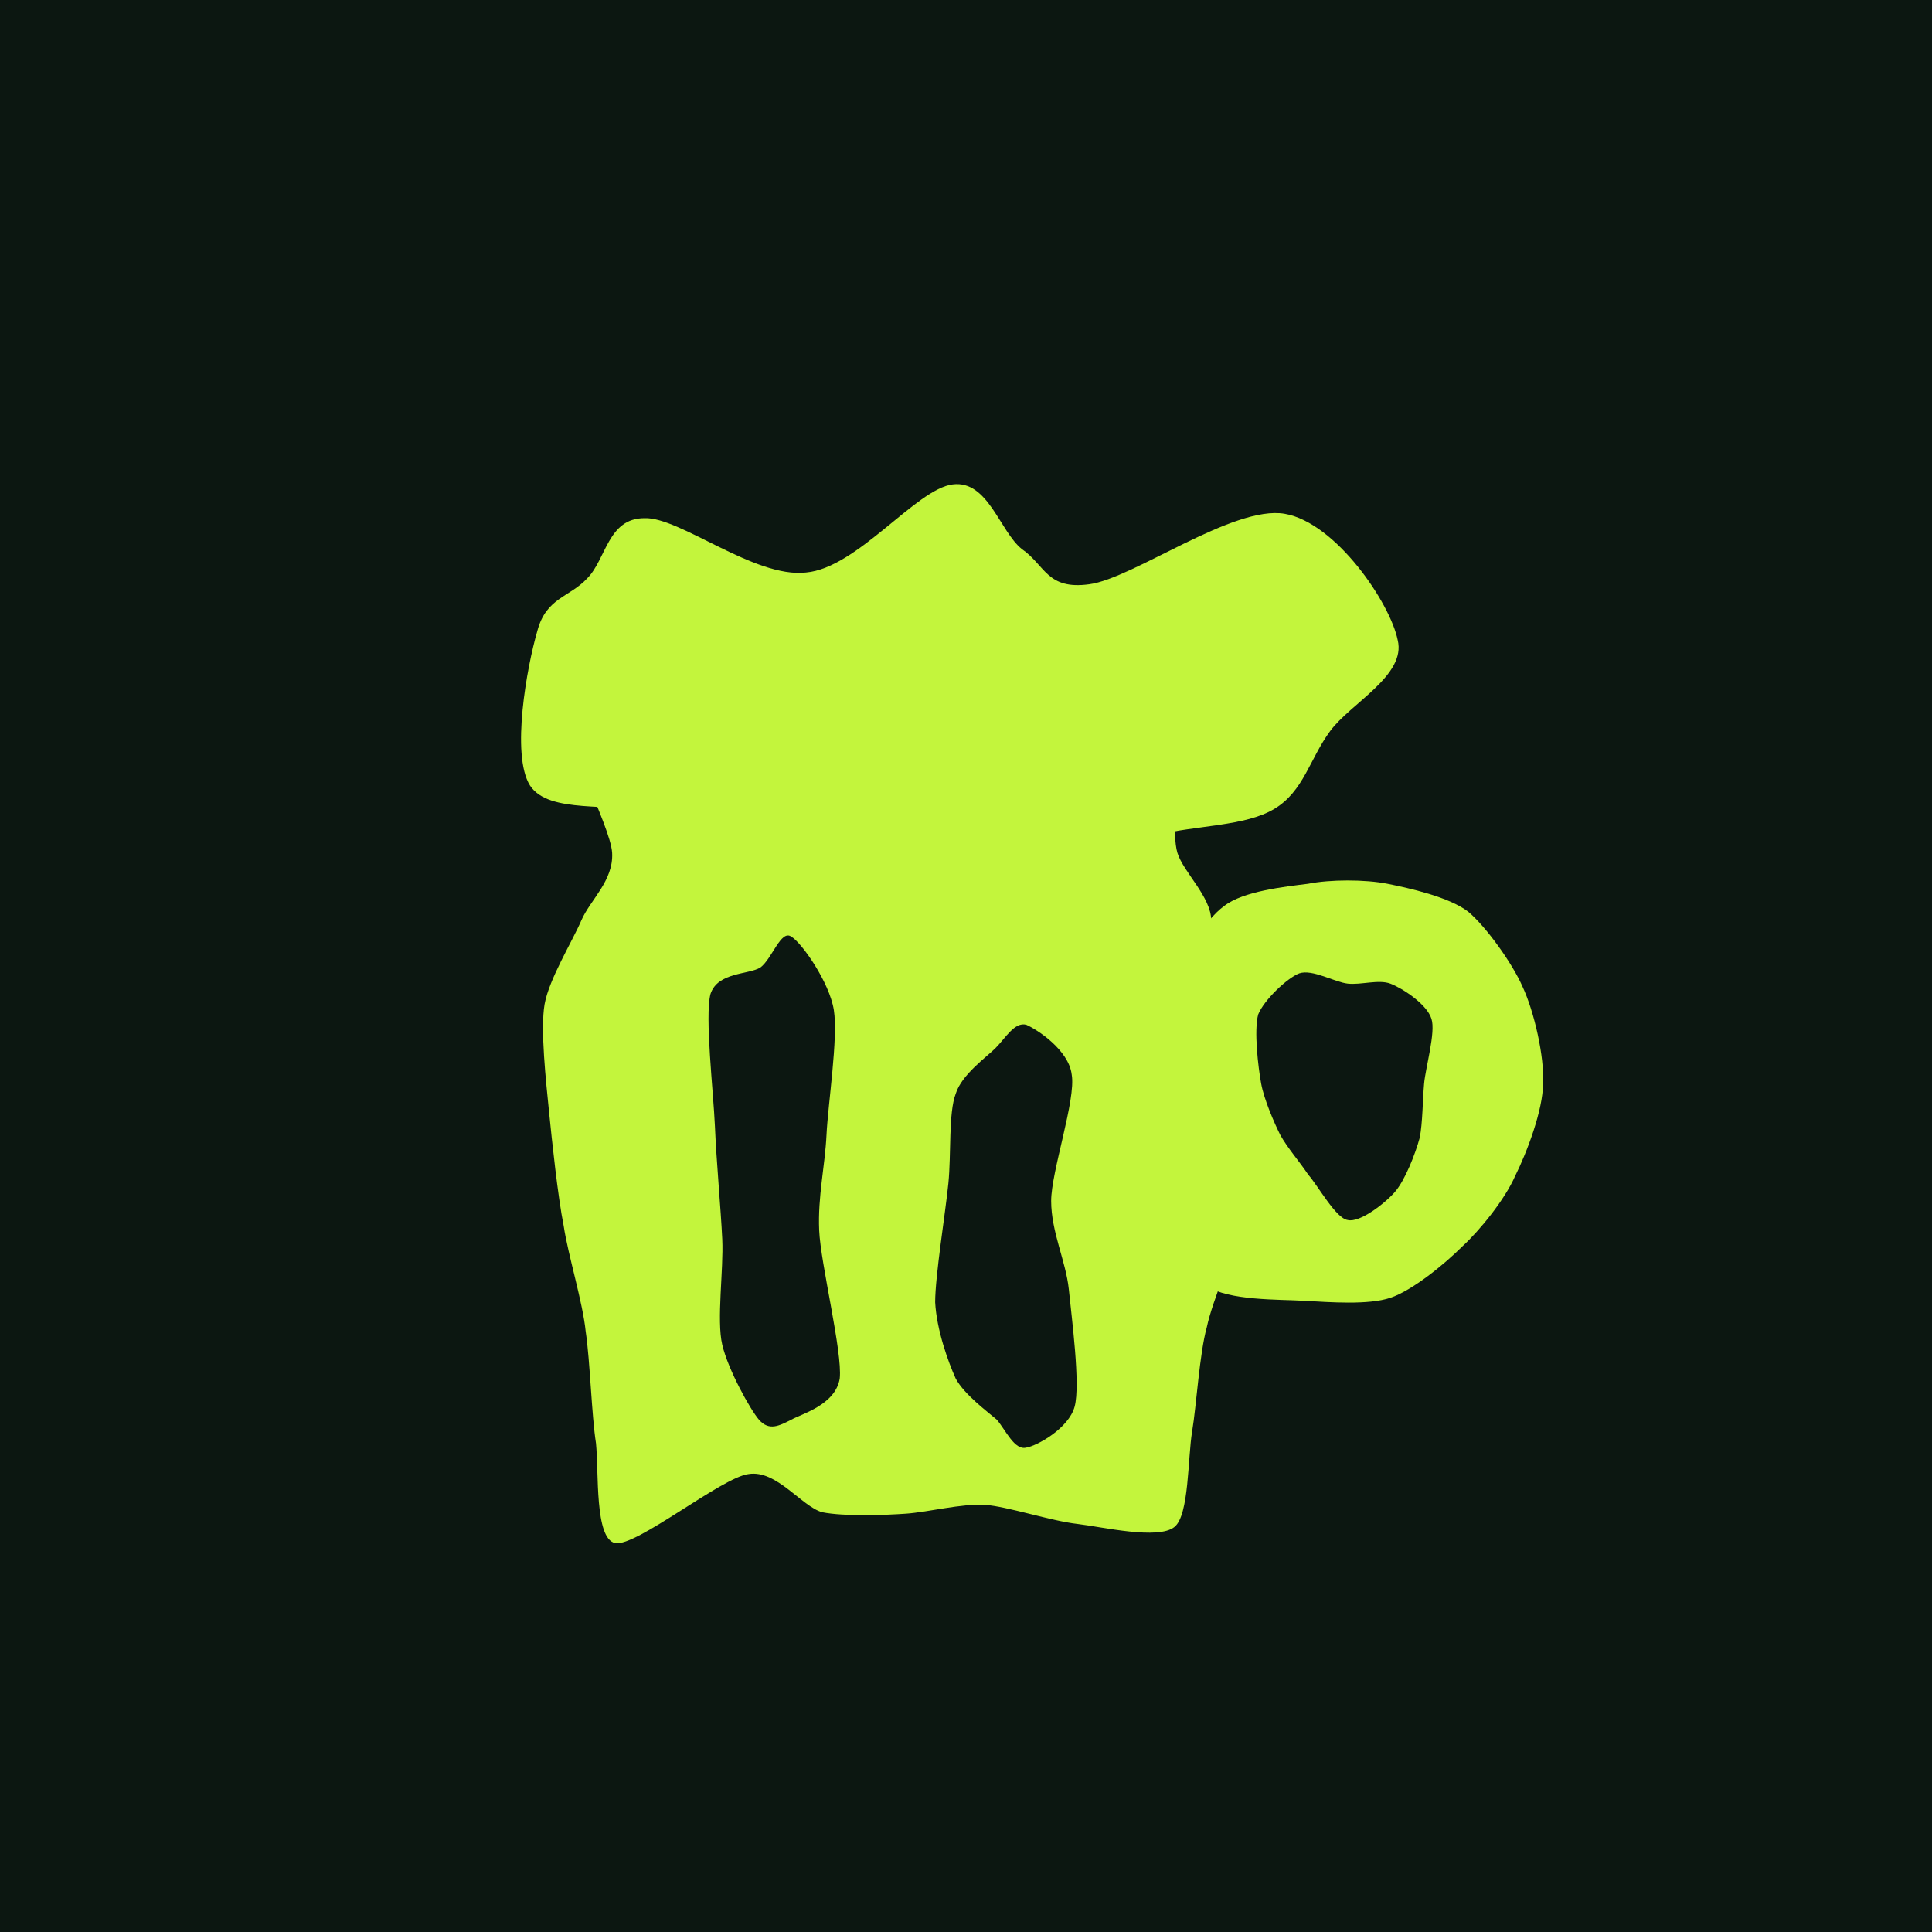
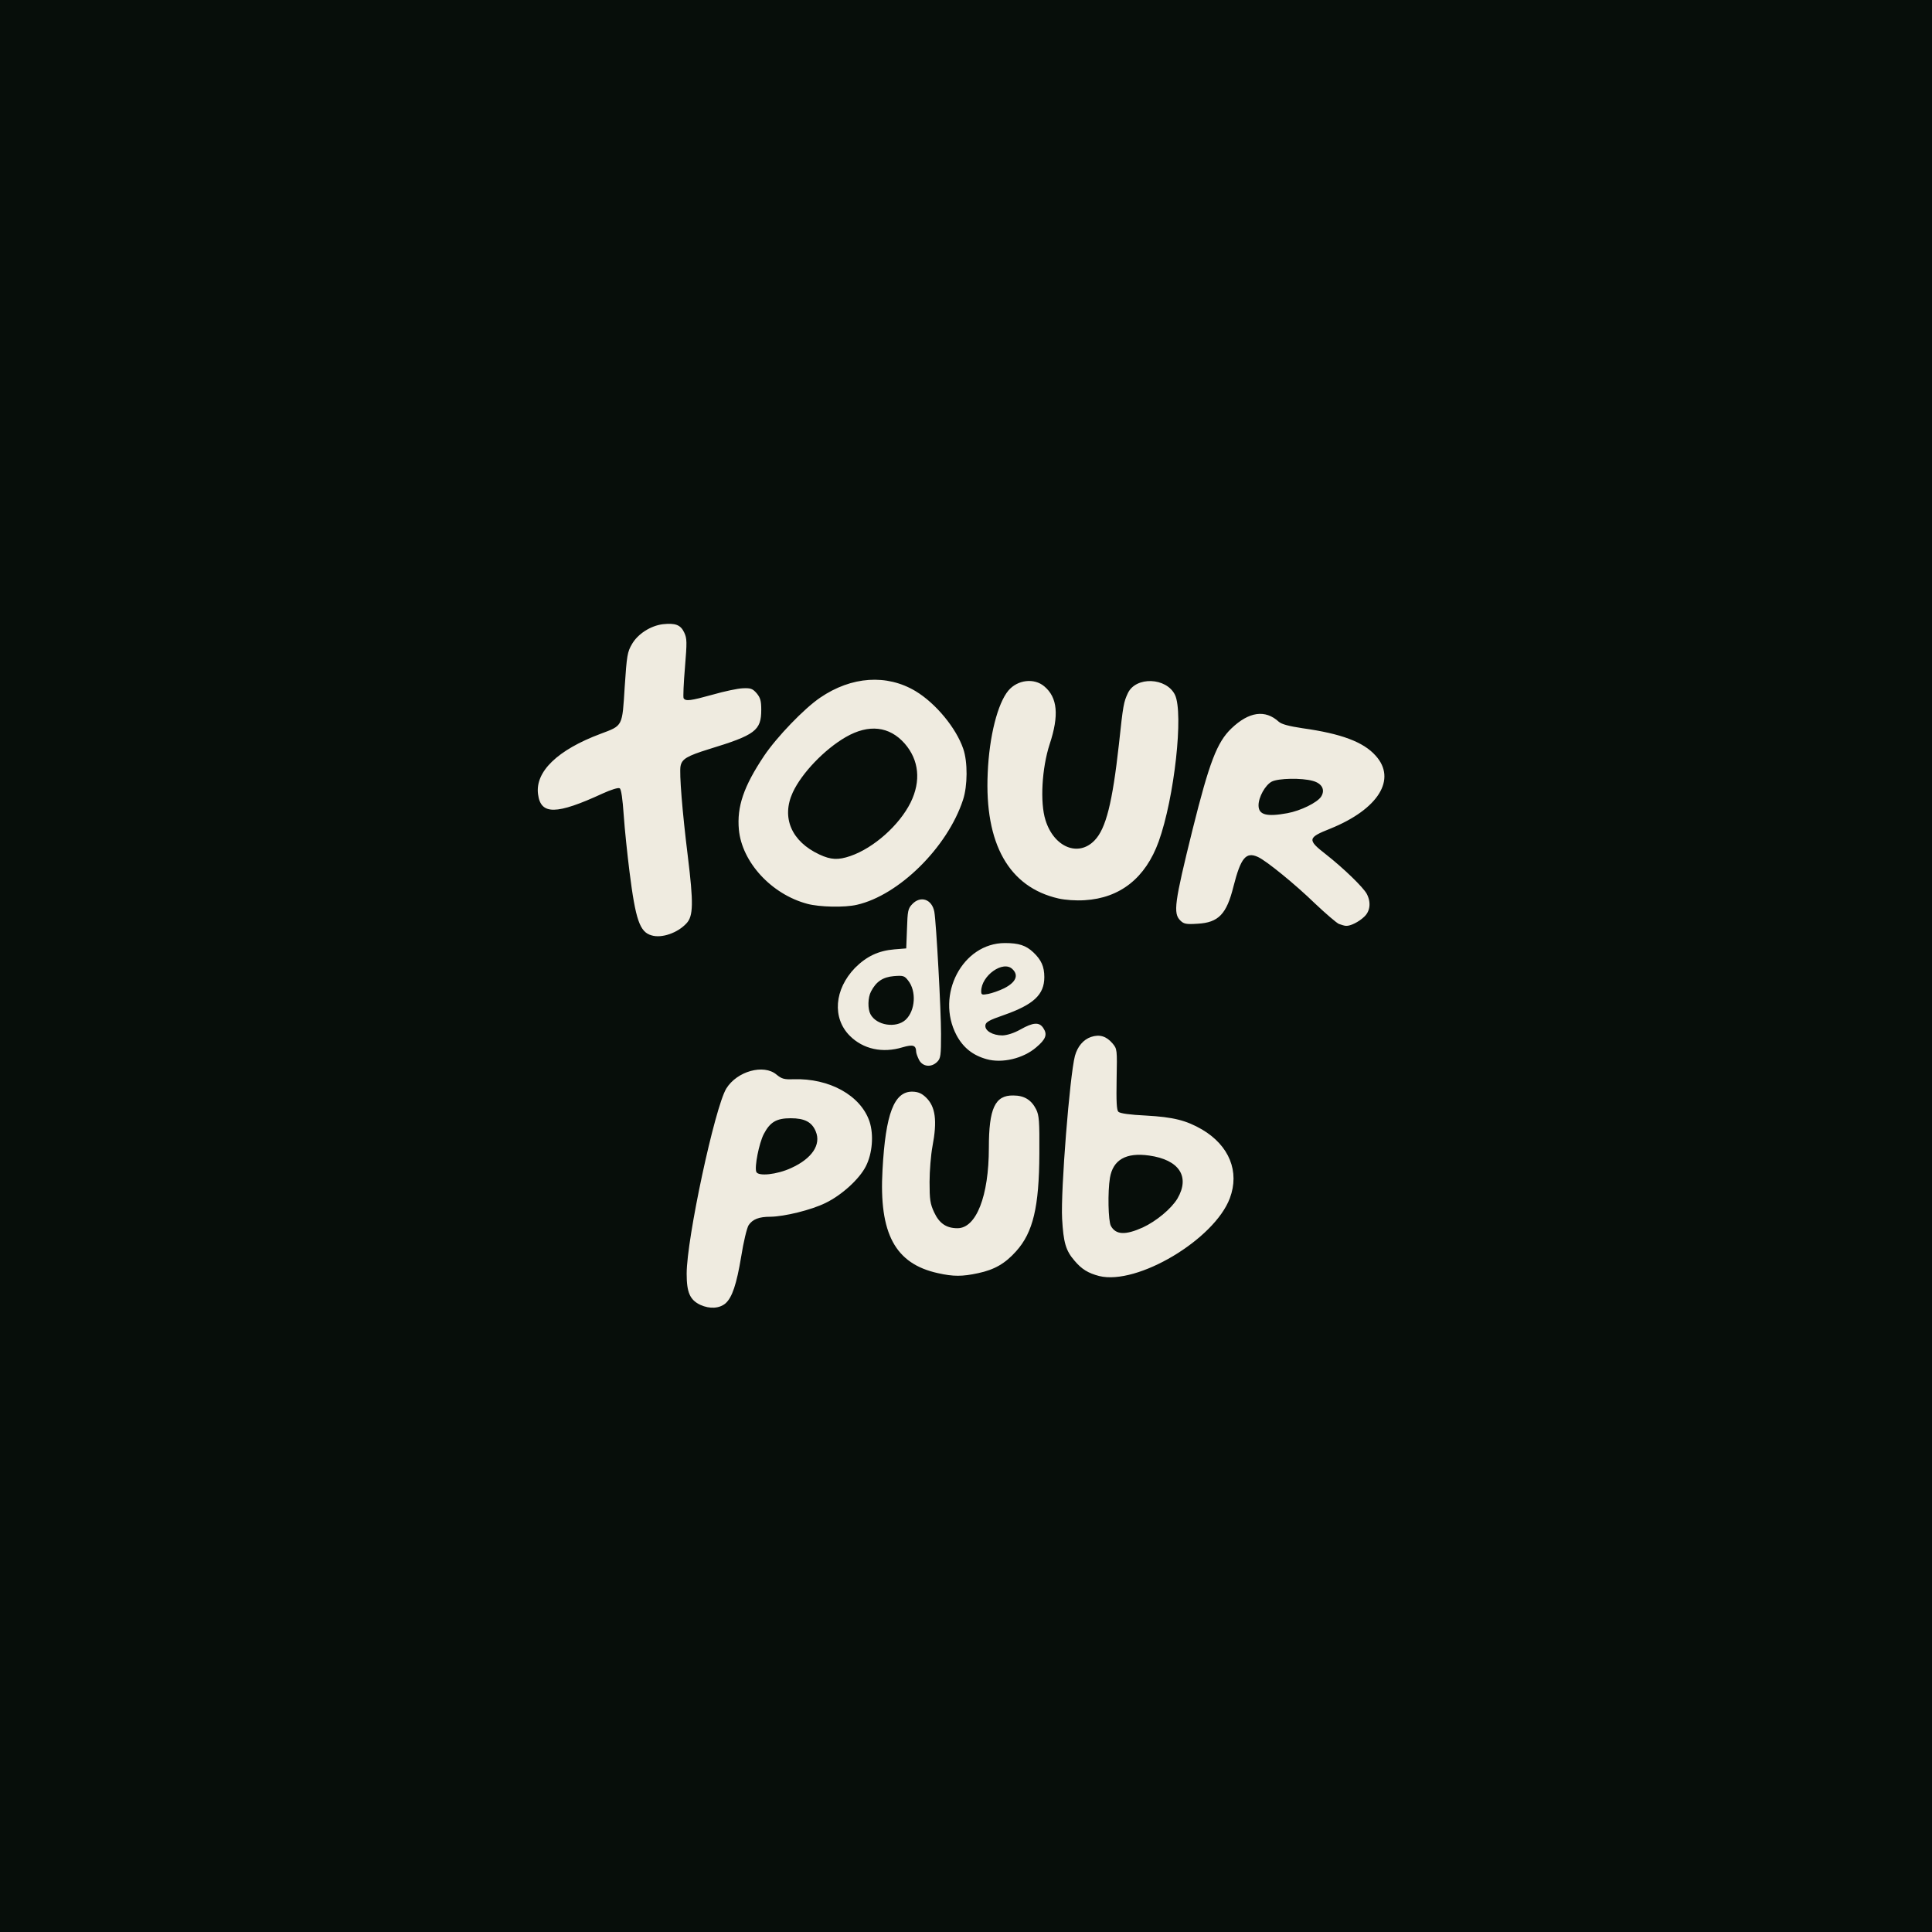
- <svg xmlns="http://www.w3.org/2000/svg" viewBox="0 0 100 100" width="512" height="512">
-   <rect width="100" height="100" fill="#0C1711" />
-   <g transform="translate(50,50) scale(0.76) translate(-50,-50)">
-     <mask id="m" maskUnits="userSpaceOnUse" x="-10" y="-10" width="120" height="120">
-       <path d="M89.3 58C89.3 59.8 88.2 62.7 87.4 64.3C86.7 65.9 85 68 83.8 69.1C82.6 70.3 80.4 72.1 78.9 72.6C77.4 73.1 74.8 72.9 73 72.8C71.3 72.7 67.9 72.8 66.4 71.8C64.9 70.8 63.3 67.4 62.4 65.5C61.4 63.6 59.4 60 59.6 58C59.8 56 62.6 52.9 63.7 51.2C64.8 49.5 66.2 46.9 67.6 45.9C68.9 44.9 71.7 44.6 73.3 44.4C74.8 44.1 77.2 44.1 78.7 44.4C80.2 44.7 82.9 45.3 84.2 46.3C85.4 47.3 87.2 49.8 87.9 51.4C88.7 53.1 89.4 56.2 89.3 58Z" fill="#fff" />
-       <path d="M81.2 58C81.1 59.1 81.1 60.7 80.9 61.7C80.6 62.8 79.9 64.6 79.2 65.4C78.5 66.2 76.8 67.5 76 67.3C75.2 67.2 74 65 73.3 64.2C72.7 63.3 71.9 62.4 71.4 61.5C71 60.7 70.3 59.1 70.1 58C69.9 56.9 69.6 54.4 69.9 53.3C70.3 52.3 71.9 50.8 72.7 50.5C73.6 50.2 75.1 51.1 76 51.2C76.9 51.3 78.1 50.9 78.9 51.2C79.7 51.5 81.4 52.6 81.7 53.6C82 54.5 81.3 56.9 81.2 58Z" fill="#000" />
-       <path d="M22.9 32.6C23.6 31.4 29 32.8 31.1 32.8C33.2 32.8 36.6 32.7 38.6 32.5C40.6 32.3 44.2 31.4 46 31.6C47.8 31.8 50.7 33.4 52.3 34C53.9 34.7 56.3 35.9 57.8 36.3C59.3 36.7 62.8 36.3 63.6 37.1C64.5 37.9 64 41 64.4 42.3C64.8 43.6 66.7 45.3 66.7 46.9C66.7 48.5 64 52.6 64.3 54.3C64.7 56.1 68.8 58.1 69.4 59.9C69.9 61.7 69 65.8 68.6 67.7C68.2 69.7 66.8 72.7 66.4 74.6C65.9 76.4 65.7 79.9 65.4 81.7C65.1 83.5 65.2 87.4 64.2 88.2C63.1 89.1 59.3 88.2 57.6 88C55.8 87.8 52.8 86.8 51.3 86.7C49.7 86.6 47.4 87.2 45.9 87.3C44.5 87.4 41.7 87.5 40.2 87.2C38.8 86.8 37.1 84.3 35.2 84.6C33.4 84.8 27.5 89.6 26.1 89.3C24.7 89 25 84.5 24.8 82.5C24.5 80.6 24.4 76.9 24.1 74.9C23.9 72.9 22.9 69.7 22.6 67.7C22.2 65.7 21.8 61.9 21.6 59.9C21.4 57.9 21 54.3 21.3 52.6C21.6 50.9 23.2 48.3 23.8 46.9C24.4 45.5 26 44.2 25.9 42.3C25.8 40.4 22.2 33.9 22.9 32.6Z" fill="#fff" />
-       <path d="M20.3 37.7C19 35.6 20.1 29.6 20.8 27.2C21.4 24.9 23 24.9 24.2 23.6C25.5 22.3 25.6 19.5 28.1 19.5C30.5 19.4 35.6 23.6 39.1 23.2C42.6 22.9 46.6 17.5 49.1 17.2C51.5 16.9 52.3 20.4 53.8 21.6C55.4 22.7 55.5 24.4 58.4 24C61.4 23.6 68.2 18.6 71.7 19.2C75.2 19.8 78.9 25.3 79.4 27.8C80 30.2 76.2 32.1 74.8 34C73.4 35.9 73 38.1 71 39.3C69 40.5 65.7 40.4 62.9 41.1C60.1 41.8 57.3 43.1 54.3 43.5C51.2 44 47.9 43.8 44.7 43.6C41.5 43.5 38 43.4 35.2 42.7C32.5 42 30.9 40.4 28.4 39.6C25.9 38.8 21.6 39.7 20.3 37.7Z" fill="#fff" />
-       <path d="M36 50.1C36.8 49.5 37.4 47.5 38.1 48C38.8 48.4 40.7 51.1 41 53C41.3 54.9 40.6 59.4 40.5 61.5C40.4 63.6 39.9 65.7 40 68C40.1 70.3 41.6 76.3 41.4 78.1C41.1 79.9 38.8 80.5 38.1 80.9C37.3 81.3 36.6 81.7 35.9 80.9C35.3 80.2 33.8 77.5 33.4 75.8C33 74.1 33.5 70.7 33.4 68.6C33.3 66.5 33 63.3 32.9 60.9C32.8 58.6 32.2 53.4 32.6 51.9C33.1 50.4 35.2 50.6 36 50.1Z" fill="#000" />
-       <path d="M52 55.6C52.7 54.9 53.3 53.8 54.1 54C54.8 54.3 57 55.7 57.2 57.4C57.5 59.1 55.8 64 55.8 66C55.8 68.1 56.8 70.1 57 72C57.2 74 57.8 78.5 57.4 80C57 81.5 54.8 82.7 54.1 82.8C53.3 83 52.7 81.6 52.1 80.9C51.4 80.3 49.9 79.2 49.3 78.1C48.8 77 48 74.8 47.9 72.9C47.9 71.1 48.6 66.8 48.8 64.8C49 62.8 48.8 60 49.3 58.7C49.7 57.4 51.4 56.2 52 55.6Z" fill="#000" />
-     </mask>
-     <rect x="-10" y="-10" width="120" height="120" fill="#C3F53C" mask="url(#m)" />
+ <svg xmlns="http://www.w3.org/2000/svg" viewBox="0 0 100 100">
+   <rect width="100" height="100" fill="#070E0A" />
+   <g transform="translate(50,50) scale(0.74) translate(-50,-50)">
+     <svg x="0" y="26" width="100" height="48" viewBox="0 0 450.7 358.8" fill="#EFEBE0" fill-rule="evenodd">
+       <path d="M86.5 356.6C81.0 354.0 79.3 350.1 79.3 340.3C79.3 321.9 94.0 253.5 100.0 243.5C105.6 234.4 119.6 230.5 126.3 236.2C129.0 238.4 130.3 238.8 135.1 238.6C154.0 238.0 170.3 247.1 174.9 260.7C177.2 267.7 176.4 277.4 173.0 284.1C169.6 290.8 160.4 299.2 151.9 303.3C144.4 307.0 130.4 310.4 123.1 310.5C117.1 310.5 113.8 311.8 111.7 314.9C110.8 316.3 109.0 323.7 107.8 331.4C105.4 345.8 103.1 352.7 99.6 355.8C96.4 358.5 91.4 358.8 86.5 356.6ZM295.0 341.5C289.2 340.0 285.8 337.9 282.1 333.5C277.5 328.2 276.3 324.0 275.6 311.5C274.8 296.9 279.6 236.7 282.3 226.4C283.7 221.4 286.7 217.9 290.7 216.5C295.2 215.0 298.7 216.1 301.9 219.8C304.4 222.8 304.4 222.9 304.1 238.6C303.9 250.3 304.1 254.7 305.0 255.6C305.9 256.5 311.1 257.2 319.5 257.6C333.8 258.4 340.5 260.1 348.8 264.9C363.0 273.3 368.5 286.9 363.3 300.8C355.2 322.4 314.9 346.4 295.0 341.5ZM210.7 340.0C188.3 335.1 179.8 319.3 181.7 286.0C183.3 256.5 187.8 244.9 197.4 245.1C200.4 245.2 202.2 246.0 204.4 248.1C209.4 252.9 210.4 260.2 207.8 273.8C207.0 278.1 206.3 286.5 206.3 292.3C206.3 301.5 206.6 303.7 208.7 308.2C211.4 314.0 215.1 316.5 220.9 316.5C230.7 316.5 237.3 299.7 237.3 274.5C237.3 253.9 240.5 246.9 250.1 247.1C255.8 247.1 259.5 249.4 262.0 254.3C263.6 257.5 263.8 260.5 263.7 277.5C263.6 305.4 260.4 318.7 251.6 328.5C245.8 335.0 240.2 338.2 231.7 340.0C223.4 341.8 218.7 341.8 210.7 340.0ZM317.8 316.1C324.9 312.8 332.7 306.3 335.9 301.0C342.6 289.5 336.8 280.7 321.1 278.5C309.0 276.8 302.2 280.7 300.6 290.2C299.4 297.5 299.7 312.7 301.1 315.3C303.7 320.0 308.7 320.2 317.8 316.1ZM134.0 285.0C144.8 280.1 149.7 272.8 146.8 265.9C144.8 261.0 141.0 259.0 133.7 259.0C126.2 259.0 122.9 261.0 119.6 267.3C117.1 272.2 114.7 284.5 115.7 287.0C116.6 289.5 126.5 288.5 134.0 285.0ZM200.8 228.5C200.0 226.9 199.3 225.0 199.3 224.3C199.2 220.8 197.7 220.3 192.2 221.9C181.7 225.1 171.6 222.9 164.6 215.9C155.3 206.6 156.5 191.6 167.3 180.4C173.3 174.4 179.5 171.4 187.9 170.7L194.1 170.2L194.5 159.9C194.8 150.7 195.0 149.4 197.2 147.1C201.6 142.4 207.6 144.5 208.8 151.1C209.8 156.8 212.3 202.6 212.3 214.9C212.3 226.2 212.1 227.7 210.3 229.5C207.2 232.6 202.7 232.1 200.8 228.5ZM236.1 228.1C228.9 226.1 223.9 222.1 220.4 215.6C209.3 194.6 223.5 167.4 245.7 167.4C252.9 167.4 256.7 168.6 260.6 172.3C264.7 176.2 266.3 179.7 266.3 185.2C266.3 194.4 260.7 199.6 245.0 205.1C237.7 207.6 235.7 208.7 235.5 210.3C235.0 213.2 239.3 215.7 244.4 215.7C246.9 215.6 250.4 214.5 253.8 212.6C260.5 208.8 263.7 208.6 265.8 211.9C268.0 215.2 267.1 217.7 262.1 221.9C255.3 227.8 244.2 230.4 236.1 228.1ZM193.8 207.5C198.9 202.7 199.5 192.5 195.1 187.0C193.2 184.5 192.5 184.3 187.6 184.7C181.9 185.2 178.4 187.5 175.7 192.7C174.0 195.9 173.9 201.8 175.4 204.6C178.5 210.5 188.8 212.1 193.8 207.5ZM245.4 191.0C251.4 187.9 253.0 184.3 249.7 181.1C244.9 176.2 233.3 184.4 233.3 192.6C233.3 194.5 233.7 194.6 237.0 194.0C239.0 193.6 242.8 192.3 245.4 191.0ZM61.0 163.4C54.8 161.7 52.6 155.4 49.4 130.0C48.3 121.2 46.9 108.0 46.4 100.6C45.8 92.0 45.1 87.0 44.3 86.5C43.6 86.0 39.8 87.2 35.4 89.2C11.1 100.4 3.0 100.5 1.6 89.6C0.0 77.8 11.8 66.4 34.3 58.0C46.0 53.6 45.6 54.4 46.9 33.5C48.0 17.0 48.3 15.2 50.7 11.1C53.8 5.7 60.5 1.5 66.8 0.7C73.4 0.0 76.1 1.0 78.0 5.0C79.5 8.2 79.5 9.9 78.4 23.4C77.7 31.6 77.4 38.8 77.7 39.4C78.8 41.1 81.4 40.7 93.0 37.5C98.9 35.8 106.0 34.3 108.6 34.2C112.8 34.0 113.8 34.4 115.9 36.8C117.8 39.1 118.3 40.7 118.3 45.4C118.3 56.3 115.2 58.6 91.0 66.0C79.4 69.6 76.8 71.2 76.1 74.9C75.4 78.5 77.0 98.7 79.9 122.0C82.9 146.5 82.8 153.3 79.2 157.1C74.6 162.1 66.3 165.0 61.0 163.4ZM420.3 157.4C419.0 156.8 413.4 152.0 407.8 146.7C397.5 136.7 382.4 124.4 378.0 122.4C371.7 119.5 369.0 122.9 365.2 137.8C361.6 152.3 357.4 156.7 346.4 157.3C340.4 157.7 339.2 157.4 337.4 155.6C333.6 151.8 334.3 146.5 343.8 108.1C352.6 72.8 356.6 62.4 364.1 55.2C373.3 46.4 381.8 45.2 388.9 51.7C390.4 53.0 394.1 54.0 401.4 55.1C421.4 57.9 433.1 62.2 439.5 69.4C450.7 81.7 441.0 97.4 415.8 107.6C403.9 112.3 403.7 113.4 413.5 121.0C422.9 128.4 433.0 138.2 434.9 141.7C437.2 146.1 436.7 150.8 433.5 153.7C430.8 156.3 426.3 158.6 424.0 158.4C423.3 158.4 421.7 157.9 420.3 157.4ZM142.4 146.9C123.6 141.9 108.2 125.1 106.6 108.1C105.5 96.1 109.1 85.5 119.8 69.5C126.4 59.7 140.7 44.8 149.1 39.1C165.5 27.9 184.0 26.7 199.0 35.7C209.6 42.1 220.2 55.0 223.9 65.8C226.3 72.7 226.2 85.2 223.8 92.5C215.7 117.3 190.3 142.4 168.3 147.4C161.9 148.9 148.7 148.6 142.4 146.9ZM273.7 144.1C247.8 138.2 235.0 115.5 236.7 78.5C237.5 59.3 241.9 42.1 247.5 35.4C252.3 29.7 261.0 28.7 266.3 33.2C273.2 39.0 274.1 48.3 269.1 63.4C265.0 76.0 264.0 93.9 266.9 103.1C271.3 117.3 284.1 122.6 292.6 113.7C298.5 107.6 301.9 94.1 305.3 63.5C307.5 42.8 307.8 41.4 310.0 36.7C314.2 27.9 330.1 28.5 334.6 37.6C339.2 47.2 334.3 91.5 326.1 114.3C319.2 133.4 305.9 143.9 287.4 145.0C282.8 145.3 277.3 144.9 273.7 144.1ZM164.9 121.9C177.1 117.7 190.5 105.8 196.4 93.9C201.9 82.7 200.8 71.7 193.3 63.1C185.3 54.0 174.5 52.8 162.5 59.7C151.4 66.1 139.5 78.5 134.8 88.6C128.7 101.8 134.1 114.3 148.7 121.1C154.7 123.9 158.5 124.1 164.9 121.9ZM393.4 99.5C400.4 98.2 408.9 94.0 411.0 90.9C413.3 87.3 411.5 83.9 406.6 82.6C400.9 81.0 388.7 81.2 385.2 83.0C381.8 84.8 378.3 91.1 378.3 95.4C378.3 100.4 382.5 101.5 393.4 99.5Z" />
+     </svg>
  </g>
</svg>
